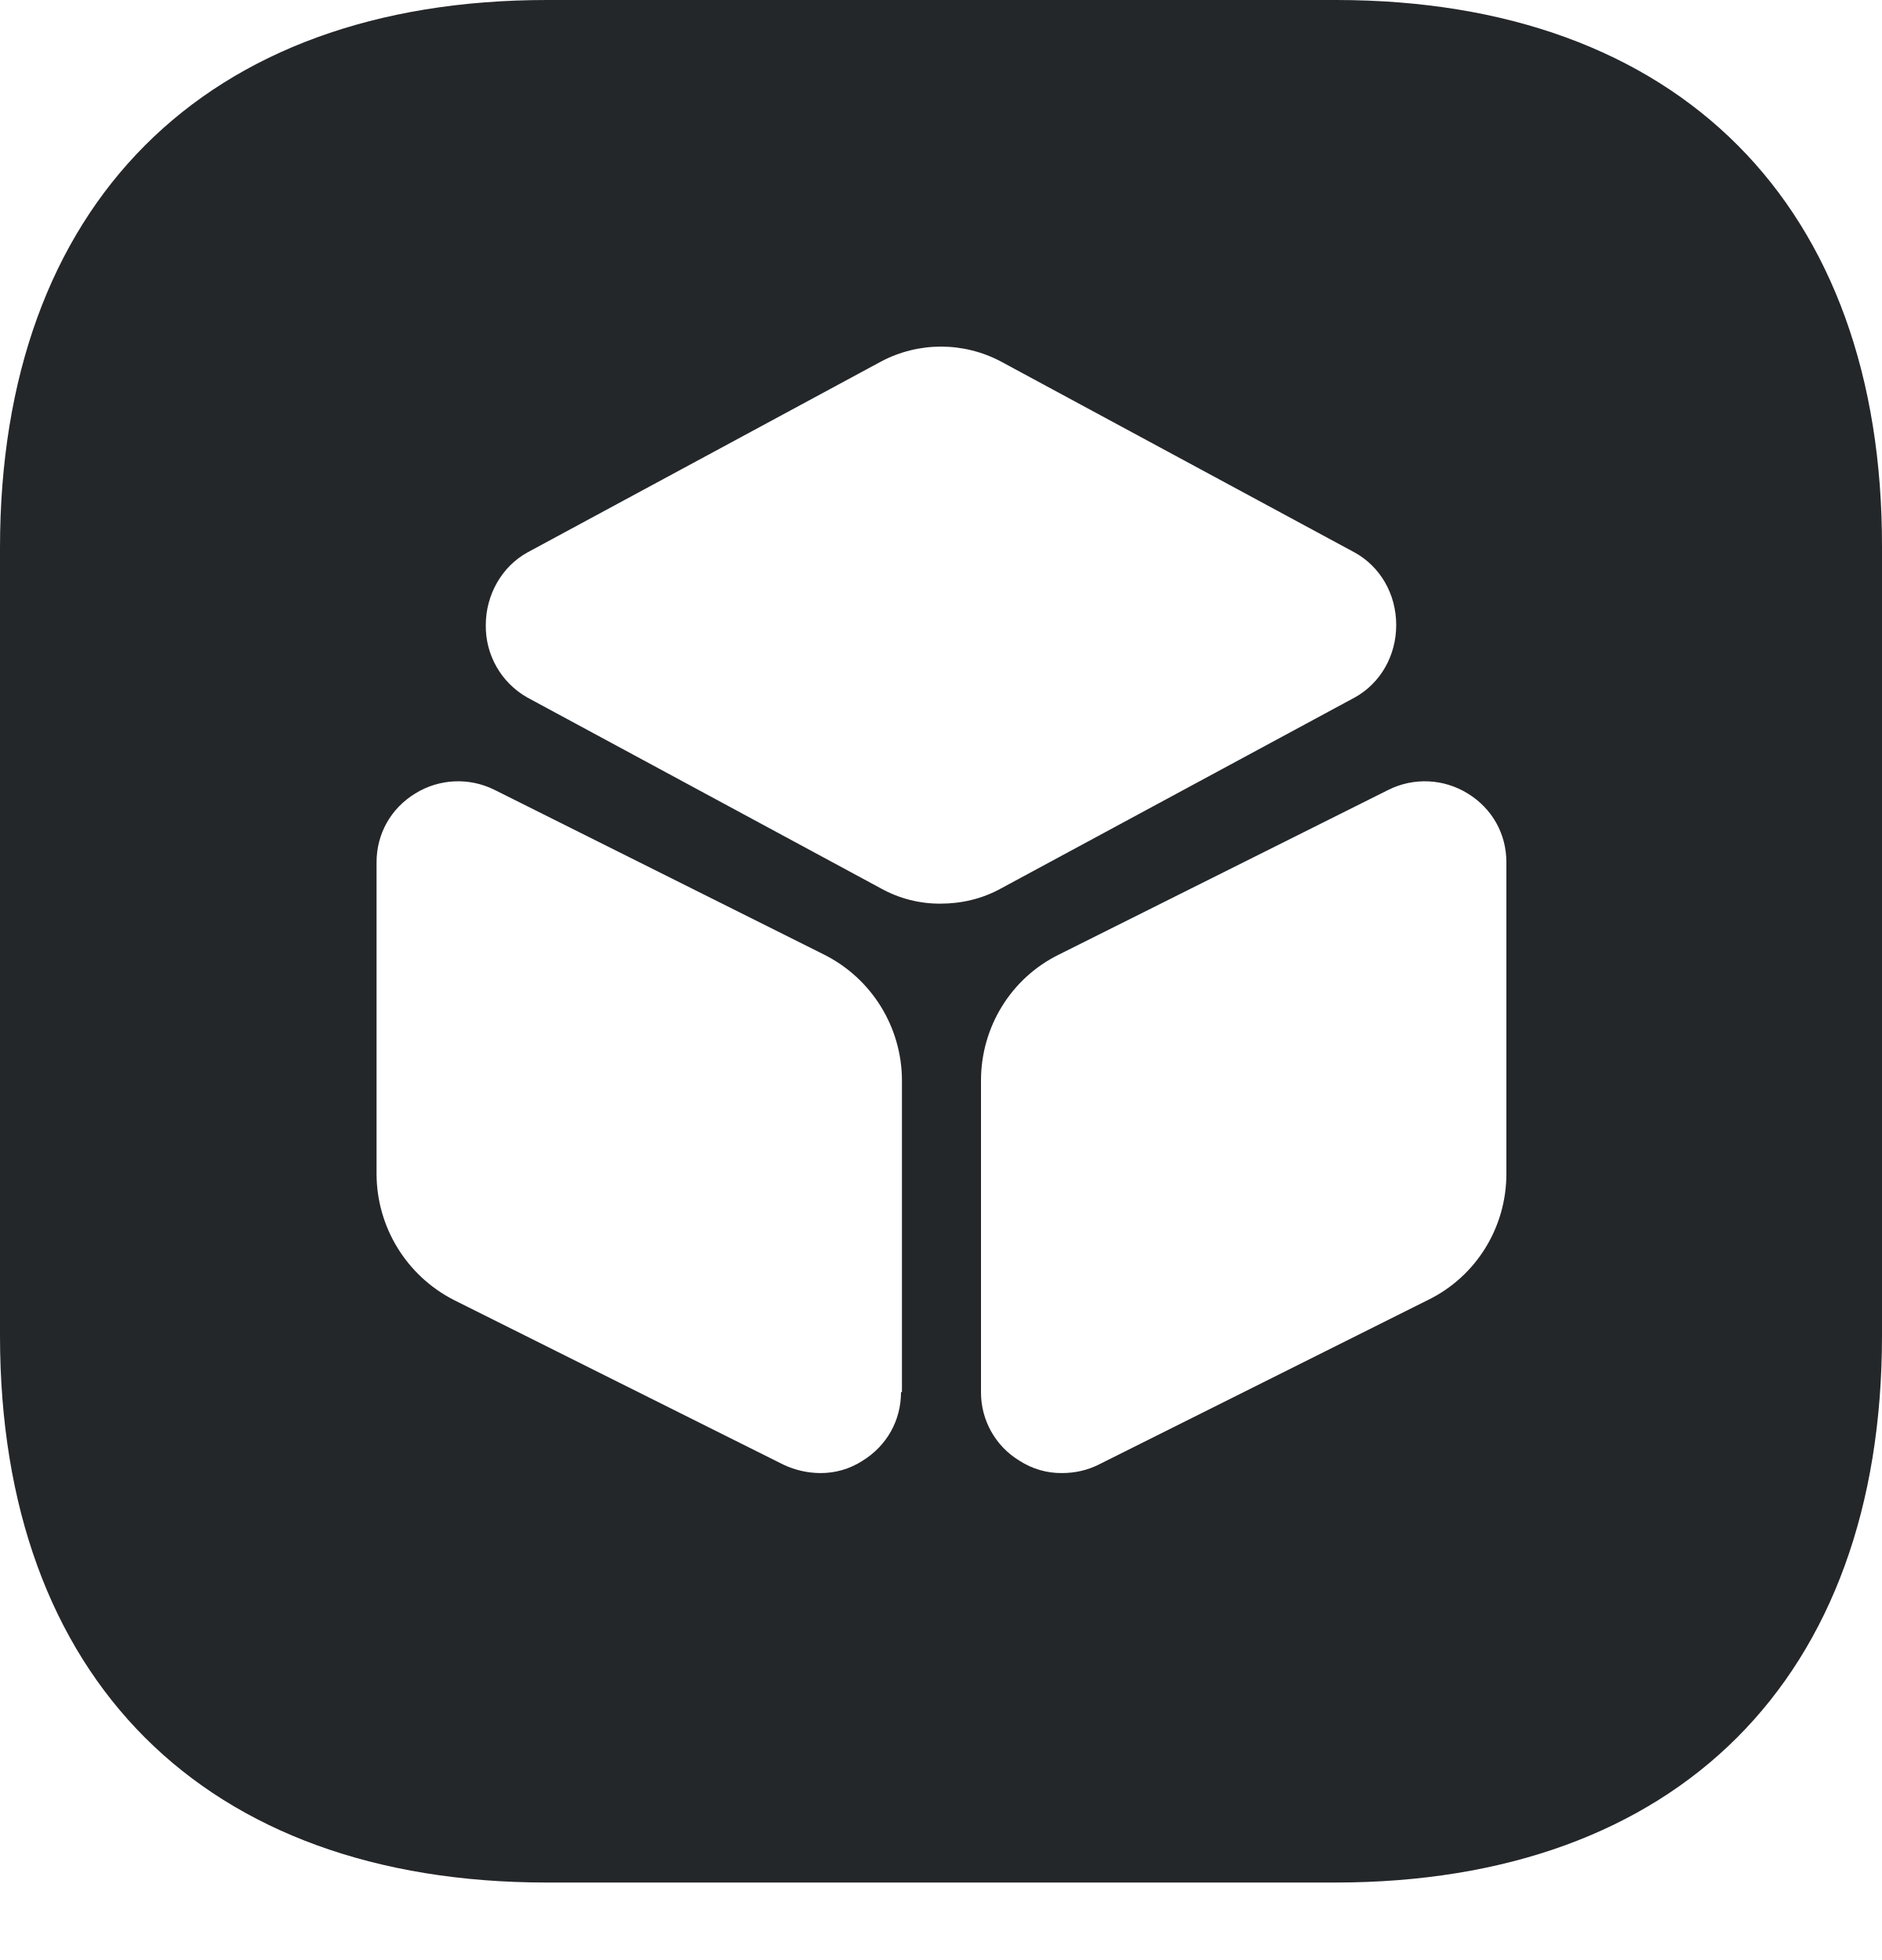
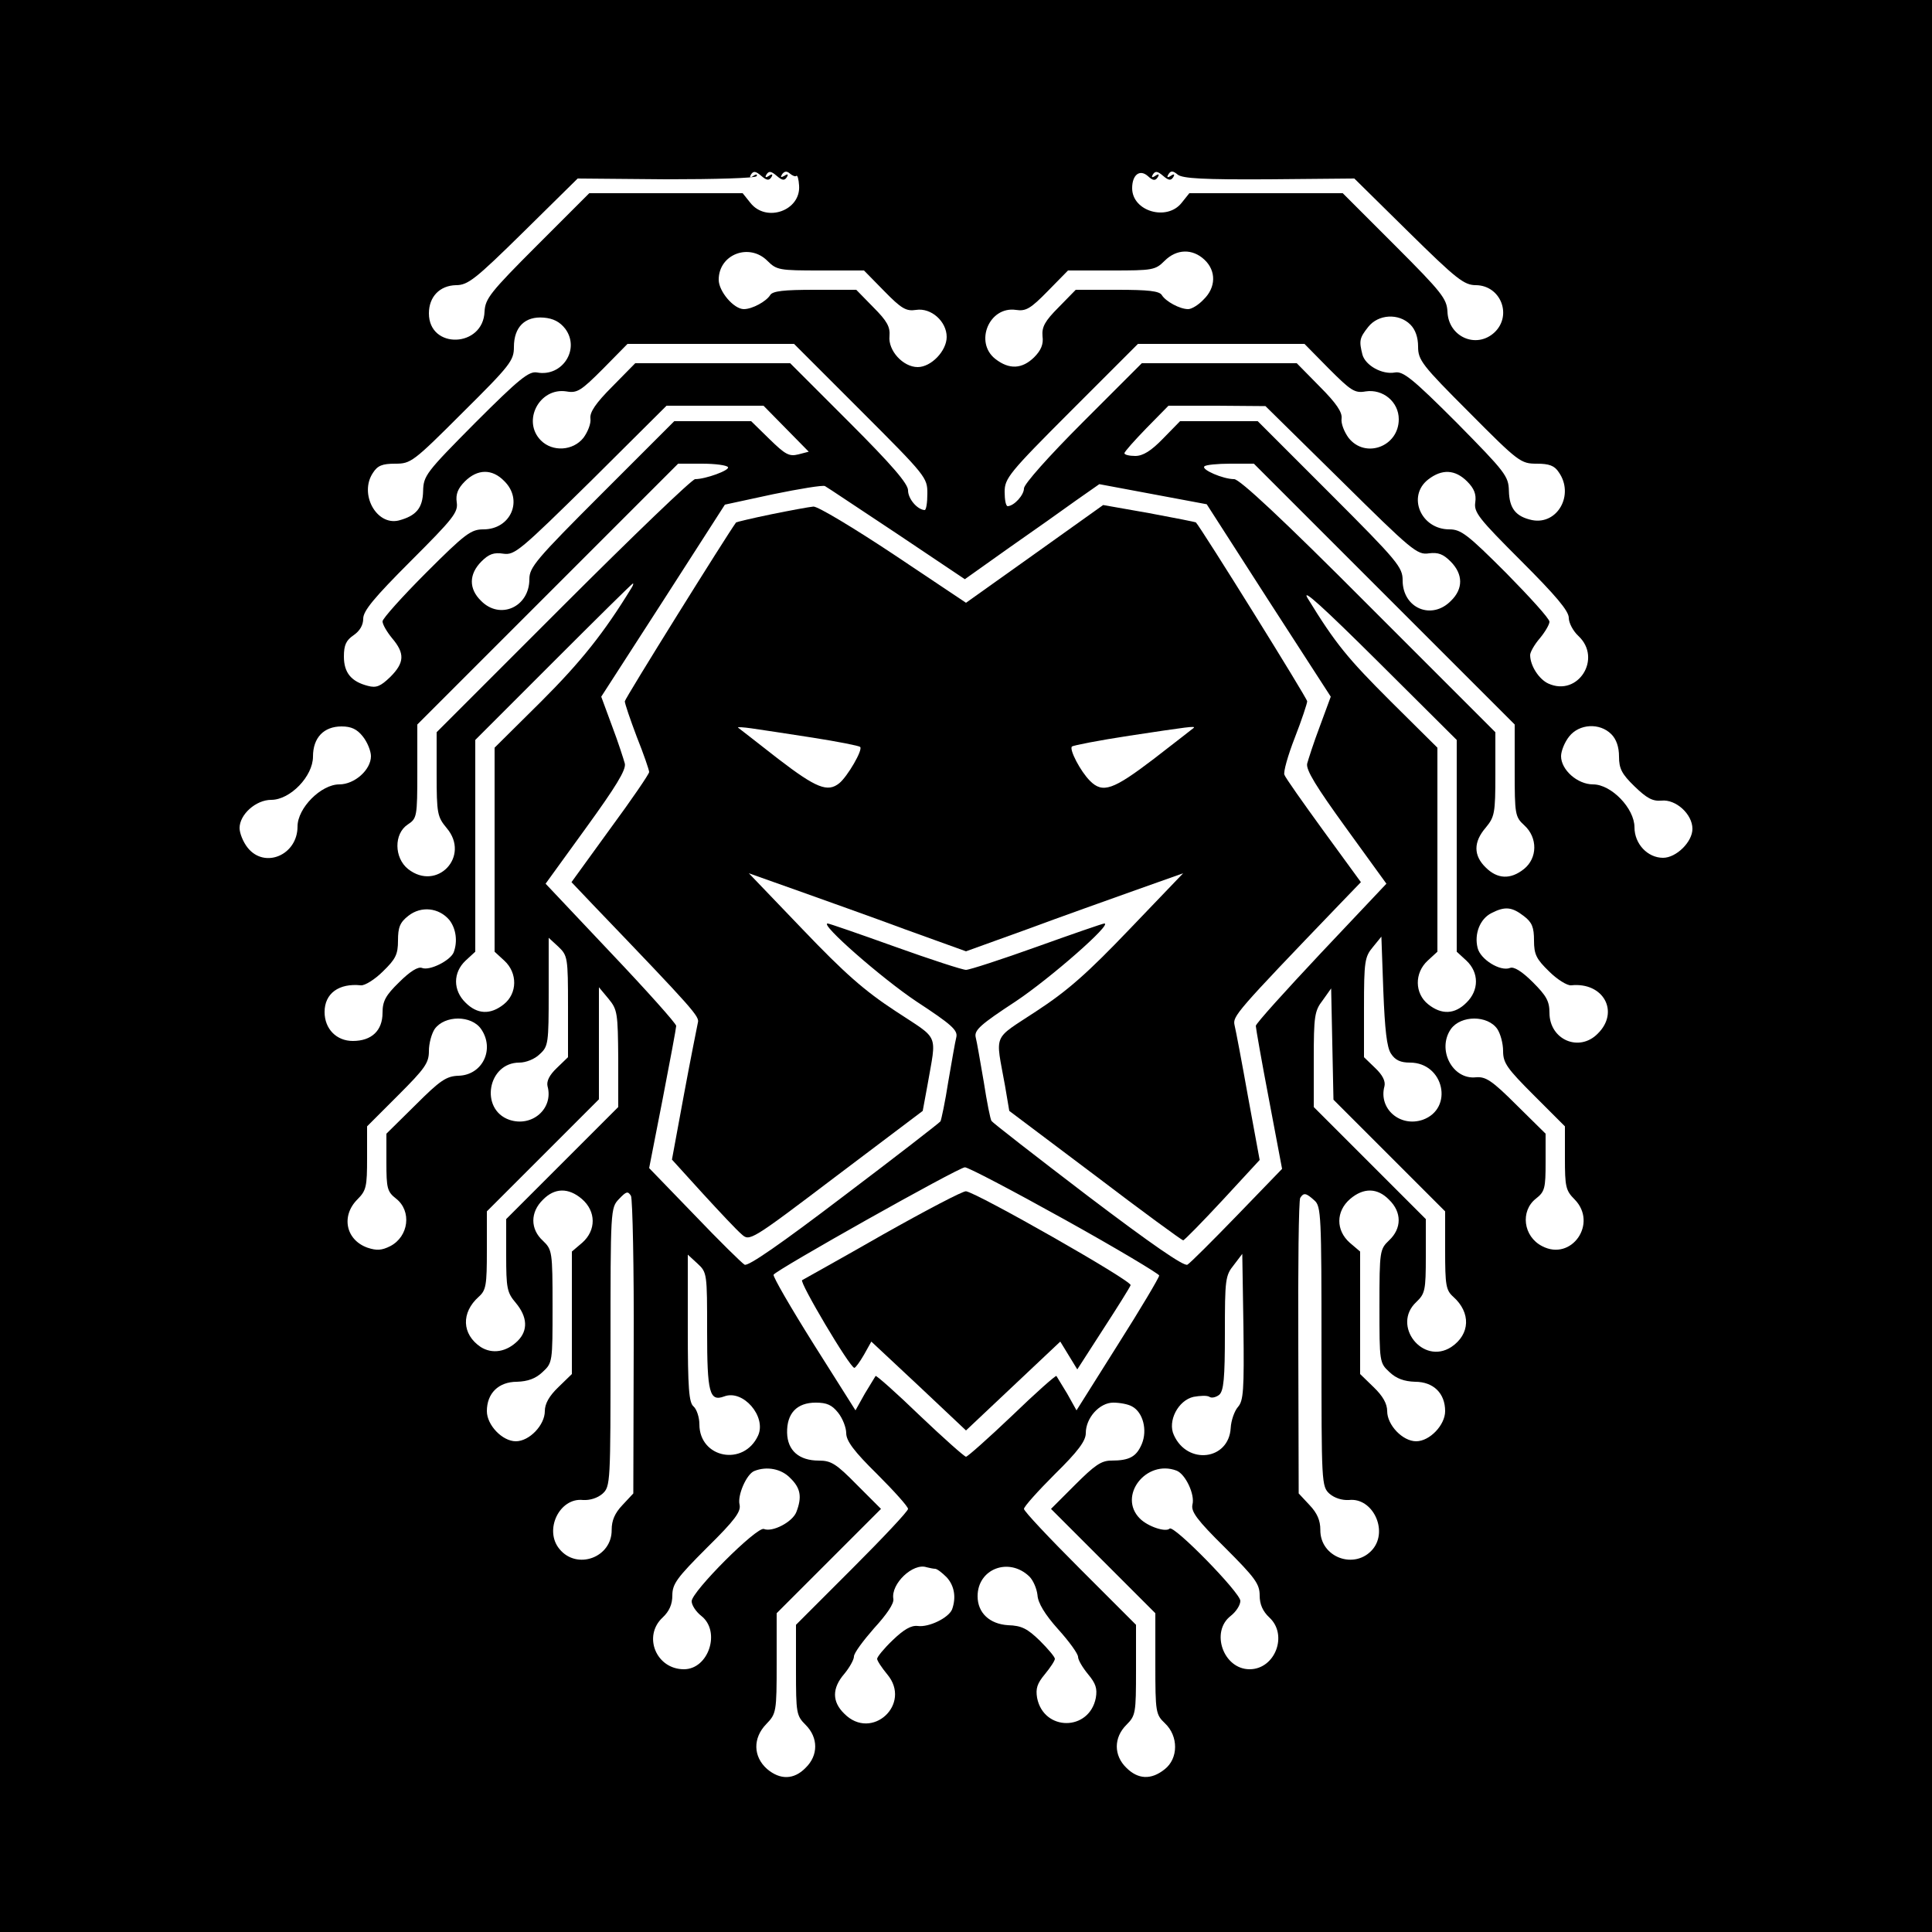
- <svg xmlns="http://www.w3.org/2000/svg" width="24" height="25" fill="none">
-   <path d="M17.037 0H6.975C2.605 0 0 2.617 0 6.987v10.05c0 4.37 2.605 6.975 6.975 6.975h10.05c4.37 0 6.975-2.605 6.975-6.976V6.988C24.012 2.617 21.407 0 17.037 0ZM11.49 17.757c0 .36-.18.684-.492.876a.975.975 0 0 1-.54.156 1.11 1.11 0 0 1-.469-.108l-4.202-2.1a1.811 1.811 0 0 1-.985-1.61v-3.973c0-.36.18-.685.493-.877a1.04 1.04 0 0 1 1.008-.048l4.202 2.101a1.8 1.8 0 0 1 .997 1.609v3.974h-.012Zm-.252-6.423L6.723 8.896a1.045 1.045 0 0 1-.528-.924c0-.384.204-.744.528-.924l4.515-2.438a1.631 1.631 0 0 1 1.524 0l4.515 2.438c.324.18.528.528.528.924s-.204.744-.528.924l-4.515 2.438c-.24.132-.504.192-.768.192a1.54 1.54 0 0 1-.756-.192Zm7.972 3.638c0 .684-.385 1.308-.997 1.608l-4.202 2.101c-.144.072-.3.108-.468.108a.975.975 0 0 1-.54-.156 1.017 1.017 0 0 1-.493-.876v-3.974c0-.684.384-1.309.997-1.609l4.202-2.101a1.04 1.04 0 0 1 1.008.048c.313.192.493.516.493.877v3.974Z" fill="#24272A" />
+ <svg xmlns="http://www.w3.org/2000/svg" version="1.0" width="500pt" height="500pt" viewBox="0 0 500 500" preserveAspectRatio="xMidYMid meet">
+   <g transform="translate(0,500) scale(0.1,-0.1)" fill="#000000" stroke="none">
+     <path d="M0 2500 l0 -2500 2500 0 2500 0 0 2500 0 2500 -2500 0 -2500 0 0 -2500z m1996 2041 c5 8 3 10 -6 4 -9 -6 -11 -4 -6 4 6 9 12 8 26 -4 14 -12 20 -13 26 -4 5 8 3 10 -6 4 -9 -5 -11 -4 -6 4 6 8 12 9 20 2 7 -6 15 -9 17 -6 3 2 6 -9 7 -25 5 -65 -85 -97 -126 -45 l-20 25 -199 0 -198 0 -135 -135 c-122 -122 -134 -138 -136 -171 -3 -94 -144 -99 -144 -5 0 43 28 72 70 73 31 0 50 15 175 138 l140 138 228 -2 c128 0 231 3 235 8 3 5 -1 6 -8 1 -9 -6 -11 -4 -6 4 6 9 12 8 26 -4 14 -12 20 -13 26 -4z m1000 0 c5 8 3 10 -6 4 -9 -6 -11 -4 -6 4 6 9 12 8 26 -4 14 -12 20 -13 26 -4 5 8 3 10 -6 4 -9 -6 -11 -4 -6 4 6 10 12 9 24 -1 13 -10 67 -13 237 -12 l220 2 140 -138 c125 -123 144 -138 175 -138 64 -1 94 -78 48 -122 -47 -44 -120 -12 -122 54 -2 33 -14 49 -136 171 l-135 135 -198 0 -199 0 -20 -25 c-38 -48 -128 -22 -128 38 0 35 20 50 41 31 13 -12 19 -12 25 -3z m-1010 -216 c24 -24 31 -25 137 -25 l113 0 52 -53 c45 -46 57 -53 83 -49 39 6 79 -30 79 -70 0 -36 -40 -78 -75 -78 -38 0 -77 43 -73 80 2 24 -6 39 -42 75 l-44 45 -108 0 c-79 0 -109 -3 -115 -14 -10 -16 -46 -36 -68 -36 -26 0 -65 46 -65 76 0 66 79 96 126 49z m1131 3 c31 -29 30 -72 -2 -103 -13 -14 -31 -25 -40 -25 -22 0 -58 20 -68 36 -6 11 -36 14 -115 14 l-108 0 -44 -45 c-36 -36 -44 -51 -42 -75 3 -21 -4 -37 -22 -55 -31 -30 -64 -32 -100 -4 -55 43 -16 137 53 127 26 -4 38 3 83 49 l52 53 113 0 c106 0 113 1 137 25 31 31 72 32 103 3z m-1654 -179 c39 -53 -8 -125 -73 -113 -21 4 -46 -16 -160 -130 -128 -129 -134 -137 -135 -177 -1 -44 -18 -64 -63 -76 -58 -14 -103 69 -67 123 12 19 24 24 58 24 40 0 46 4 174 132 124 123 133 135 133 170 0 52 29 80 77 76 25 -2 42 -11 56 -29z m2187 11 c13 -13 20 -33 20 -57 0 -35 10 -48 132 -170 128 -129 134 -133 175 -133 32 0 46 -5 57 -22 41 -58 -3 -137 -69 -124 -42 9 -59 30 -60 76 -1 38 -9 48 -135 176 -114 114 -139 134 -160 130 -33 -6 -76 18 -84 46 -9 36 -8 43 15 72 26 33 79 36 109 6z m-1423 -222 c170 -170 173 -174 173 -215 0 -24 -3 -43 -7 -43 -19 1 -43 29 -43 51 0 17 -41 65 -152 176 l-153 153 -200 0 -201 0 -59 -60 c-44 -44 -59 -67 -57 -83 2 -13 -7 -35 -18 -50 -27 -34 -80 -37 -110 -7 -50 50 -4 138 66 127 28 -5 38 2 95 59 l63 64 216 0 215 0 172 -172z m1212 108 c57 -57 67 -64 95 -59 45 7 86 -27 86 -72 0 -71 -87 -103 -130 -48 -11 15 -20 37 -18 50 2 16 -13 39 -57 83 l-59 60 -201 0 -200 0 -152 -152 c-90 -90 -153 -161 -153 -172 0 -17 -25 -45 -42 -46 -5 0 -8 17 -8 37 0 35 11 49 172 210 l173 173 215 0 216 0 63 -64z m-1405 -155 l59 -60 -27 -7 c-24 -6 -34 0 -75 40 l-47 46 -99 0 -100 0 -187 -187 c-171 -171 -188 -191 -188 -222 0 -72 -76 -106 -125 -56 -32 31 -32 69 1 102 19 19 32 24 57 20 29 -4 43 8 227 189 l195 194 125 0 126 0 58 -59z m1437 -135 c182 -180 197 -193 227 -188 24 3 37 -2 56 -21 33 -33 33 -71 1 -102 -50 -51 -125 -19 -125 53 0 34 -12 49 -187 224 l-188 188 -100 0 -101 0 -44 -45 c-31 -32 -52 -45 -72 -45 -15 0 -28 3 -28 7 0 4 26 33 57 65 l57 58 126 0 125 -1 196 -193z m-1587 35 c5 -8 -58 -31 -85 -31 -8 0 -161 -147 -341 -327 l-328 -328 0 -108 c0 -103 2 -111 26 -140 62 -73 -25 -165 -100 -106 -36 29 -37 91 -1 115 24 16 25 19 25 138 l0 121 337 337 338 338 62 0 c34 0 64 -4 67 -9z m1698 -328 l338 -338 0 -119 c0 -114 1 -120 25 -142 35 -32 34 -85 -1 -113 -35 -28 -69 -26 -99 4 -32 31 -32 66 0 103 23 28 25 37 25 138 l0 109 -327 327 c-226 227 -335 328 -349 328 -29 0 -86 25 -77 33 3 4 34 7 67 7 l61 0 337 -337z m-2277 292 c50 -49 17 -125 -54 -125 -32 0 -47 -11 -148 -112 -62 -62 -113 -119 -113 -126 0 -8 11 -27 25 -44 33 -39 32 -63 -5 -100 -25 -24 -36 -29 -58 -23 -43 11 -62 34 -62 76 0 30 6 42 25 55 16 11 25 26 25 43 0 20 28 54 123 149 110 110 123 126 119 152 -3 21 3 36 21 54 33 33 71 33 102 1z m2492 -1 c18 -18 24 -33 21 -54 -4 -26 9 -42 119 -152 89 -89 123 -129 123 -147 0 -13 11 -34 25 -47 62 -58 -1 -158 -78 -123 -24 11 -47 46 -47 74 0 7 11 27 25 43 14 17 25 36 25 43 0 8 -51 64 -112 126 -100 100 -117 113 -147 113 -74 0 -110 86 -55 129 36 28 70 26 101 -5z m-1476 -135 l176 -118 114 81 c63 44 141 99 174 123 l60 42 139 -26 139 -26 160 -249 161 -249 -28 -76 c-16 -42 -30 -86 -33 -97 -4 -16 24 -61 100 -166 l105 -145 -169 -179 c-92 -98 -169 -183 -169 -189 0 -5 15 -91 34 -190 l34 -180 -116 -120 c-64 -66 -122 -124 -129 -128 -9 -5 -93 53 -258 178 -135 103 -247 190 -249 194 -3 4 -12 49 -20 101 -9 52 -18 105 -21 116 -4 18 13 33 103 92 90 60 252 202 230 202 -4 0 -82 -27 -174 -60 -92 -33 -175 -60 -184 -60 -9 0 -92 27 -184 60 -92 33 -170 60 -174 60 -22 0 140 -142 230 -202 90 -59 107 -74 103 -92 -3 -11 -12 -64 -21 -116 -8 -52 -18 -98 -20 -102 -3 -4 -115 -91 -250 -193 -163 -124 -248 -183 -257 -178 -7 4 -66 62 -130 129 l-117 121 35 179 c19 98 35 184 35 189 0 6 -76 91 -169 189 l-169 179 105 145 c76 105 104 150 100 166 -3 11 -17 55 -33 97 l-28 76 160 248 160 249 125 27 c68 14 129 24 134 21 6 -3 89 -59 186 -123z m-687 -141 c-71 -116 -130 -190 -233 -293 l-121 -120 0 -264 0 -264 25 -23 c35 -32 34 -85 -1 -113 -35 -28 -69 -26 -99 4 -33 32 -33 78 0 109 l25 23 0 274 0 274 202 202 c112 112 204 203 206 203 2 0 0 -6 -4 -12z m2136 -667 l0 -274 25 -23 c33 -31 33 -77 0 -109 -30 -30 -64 -32 -99 -4 -35 28 -36 81 -1 113 l25 23 0 264 0 264 -121 120 c-111 111 -142 148 -215 267 -17 29 43 -26 180 -162 l206 -205 0 -274z m-2831 283 c12 -15 21 -38 21 -51 0 -35 -42 -73 -82 -73 -47 0 -108 -61 -108 -109 0 -74 -85 -110 -129 -55 -12 15 -21 38 -21 51 0 35 42 73 82 73 49 0 108 61 108 112 0 49 28 78 74 78 25 0 40 -7 55 -26z m3231 6 c13 -13 20 -33 20 -58 0 -31 7 -45 40 -77 32 -31 47 -39 70 -37 37 4 80 -35 80 -73 0 -34 -42 -75 -76 -75 -40 0 -74 36 -74 79 0 49 -60 111 -107 111 -41 0 -83 38 -83 73 0 13 9 36 21 51 26 33 79 36 109 6z m-3007 -481 c17 -22 22 -55 11 -84 -9 -21 -62 -48 -82 -40 -10 4 -31 -9 -59 -37 -35 -34 -43 -49 -43 -79 0 -46 -28 -73 -77 -73 -42 0 -73 31 -73 75 0 48 37 75 94 69 10 -1 36 15 57 36 33 32 39 44 39 80 0 34 5 47 27 64 33 26 79 21 106 -11z m2781 10 c21 -16 26 -29 26 -63 0 -36 6 -48 39 -80 21 -21 47 -37 57 -36 84 9 126 -69 69 -125 -48 -49 -125 -16 -125 54 0 30 -8 44 -43 79 -28 28 -49 41 -59 37 -25 -10 -77 22 -84 52 -9 36 6 75 36 90 35 18 53 16 84 -8z m-344 -356 c11 -17 25 -23 49 -23 88 0 114 -119 33 -148 -59 -20 -115 29 -99 87 3 13 -5 29 -24 47 l-29 28 0 129 c0 119 2 131 23 156 l22 27 5 -140 c4 -101 9 -147 20 -163z m-2130 122 l0 -131 -29 -28 c-19 -18 -27 -34 -24 -47 16 -58 -40 -107 -99 -87 -77 27 -56 148 26 148 17 0 40 9 53 22 22 20 23 28 23 161 l0 140 25 -23 c24 -23 25 -28 25 -155z m130 -135 l0 -125 -145 -145 -145 -145 0 -93 c0 -86 2 -97 25 -124 30 -36 32 -71 5 -98 -29 -29 -66 -35 -96 -16 -49 33 -51 89 -5 130 19 17 21 30 21 120 l0 101 145 145 145 145 0 145 0 145 25 -30 c23 -28 24 -37 25 -155z m1995 -250 l145 -145 0 -101 c0 -90 2 -103 21 -120 46 -41 44 -97 -5 -130 -74 -48 -155 56 -91 116 23 22 25 30 25 119 l0 96 -145 145 -145 145 0 123 c0 112 2 126 23 153 l22 31 3 -144 3 -144 144 -144z m-2350 327 c36 -52 4 -119 -58 -121 -32 -1 -48 -12 -112 -76 l-75 -74 0 -74 c0 -67 2 -76 25 -94 41 -32 33 -98 -15 -123 -22 -11 -35 -12 -59 -4 -56 20 -69 82 -26 125 23 23 25 33 25 107 l0 82 80 80 c70 70 80 84 80 115 0 20 7 45 15 57 26 36 95 36 120 0z m2630 0 c8 -12 15 -37 15 -57 0 -31 10 -45 80 -115 l80 -80 0 -82 c0 -74 2 -84 25 -107 61 -62 -8 -161 -84 -121 -49 25 -57 91 -16 123 23 18 25 27 25 94 l0 74 -75 74 c-64 64 -80 74 -105 72 -61 -7 -102 72 -65 125 26 36 95 36 120 0z m-1120 -493 c135 -75 245 -141 245 -145 0 -5 -48 -86 -107 -179 l-107 -170 -24 43 c-14 23 -27 44 -28 46 -2 2 -54 -44 -115 -103 -61 -58 -115 -106 -119 -106 -4 0 -58 48 -119 106 -61 59 -113 105 -115 103 -1 -2 -14 -23 -28 -46 l-24 -43 -108 171 c-59 94 -106 175 -104 180 4 11 477 277 495 278 7 1 123 -60 258 -135z m-1249 53 c37 -32 37 -81 1 -113 l-27 -23 0 -159 0 -158 -35 -34 c-24 -23 -35 -43 -35 -62 0 -36 -40 -78 -75 -78 -35 0 -75 42 -75 78 0 46 30 76 78 76 28 1 48 8 66 25 26 24 26 26 26 170 0 142 -1 147 -25 170 -33 30 -33 74 0 106 30 31 66 32 101 2z m134 -385 l-1 -377 -28 -30 c-20 -21 -28 -40 -28 -64 1 -72 -90 -105 -135 -50 -41 49 0 134 61 127 18 -1 37 5 50 16 21 19 21 27 21 379 0 358 0 361 22 384 19 20 23 21 31 8 4 -9 8 -185 7 -393z m1955 383 c33 -32 33 -74 0 -105 -24 -23 -25 -27 -25 -170 0 -145 0 -147 26 -171 18 -17 38 -24 66 -25 48 0 78 -30 78 -76 0 -36 -40 -78 -75 -78 -35 0 -75 42 -75 78 0 19 -11 39 -35 62 l-35 34 0 158 0 159 -27 23 c-36 32 -36 81 1 113 35 30 71 29 101 -2z m-193 -2 c17 -15 18 -40 18 -378 0 -354 0 -362 21 -381 13 -11 32 -17 50 -16 61 7 102 -78 62 -127 -46 -55 -137 -22 -136 50 0 24 -8 43 -28 64 l-28 30 -1 377 c-1 208 1 382 5 388 9 14 15 13 37 -7z m-1572 -339 c0 -158 6 -182 44 -168 49 19 110 -52 88 -101 -37 -81 -152 -59 -152 29 0 18 -7 39 -15 46 -12 10 -15 46 -15 203 l0 190 25 -23 c25 -23 25 -26 25 -176z m1374 -195 c-9 -10 -18 -35 -19 -55 -5 -83 -112 -96 -147 -18 -17 36 11 90 51 99 17 3 35 4 41 0 6 -4 17 -1 25 5 12 10 15 43 15 160 0 138 1 149 23 176 l22 29 3 -189 c2 -164 0 -191 -14 -207z m-1035 -15 c12 -15 21 -39 21 -53 0 -20 20 -47 80 -106 44 -44 80 -84 80 -90 0 -6 -65 -75 -145 -155 l-145 -145 0 -117 c0 -112 1 -118 25 -142 33 -33 33 -79 0 -111 -30 -31 -66 -32 -100 -3 -36 32 -37 80 -2 116 26 27 27 31 27 158 l0 129 135 135 135 135 -62 62 c-54 55 -67 63 -99 63 -51 0 -81 26 -82 72 -1 50 25 78 74 78 29 0 42 -6 58 -26z m761 16 c28 -15 40 -61 25 -97 -14 -33 -32 -43 -79 -43 -26 0 -43 -12 -94 -63 l-62 -62 135 -135 135 -135 0 -131 c0 -126 1 -131 25 -154 35 -33 35 -91 -1 -119 -35 -28 -69 -26 -99 4 -33 32 -33 78 0 111 24 24 25 30 25 142 l0 117 -145 145 c-80 80 -145 149 -145 155 0 6 36 46 80 90 60 59 80 86 80 106 0 40 36 79 71 79 17 0 39 -4 49 -10z m-885 -185 c27 -26 31 -49 16 -88 -10 -26 -62 -53 -84 -44 -18 7 -187 -162 -187 -187 0 -10 11 -27 25 -38 51 -40 19 -138 -45 -138 -72 0 -107 86 -55 134 17 16 25 34 25 57 0 30 12 46 90 124 72 71 88 93 84 111 -6 24 18 79 38 87 32 13 70 6 93 -18z m1000 19 c23 -9 48 -62 41 -88 -4 -18 12 -40 84 -111 78 -78 90 -94 90 -124 0 -23 8 -41 25 -57 49 -45 15 -134 -51 -134 -68 0 -102 97 -49 138 14 11 25 28 25 39 0 21 -172 197 -183 187 -10 -10 -56 5 -77 26 -58 58 16 154 95 124z m-625 -254 c5 0 18 -10 30 -22 20 -22 25 -52 14 -83 -9 -22 -60 -47 -89 -43 -17 2 -36 -9 -65 -37 -22 -21 -40 -43 -40 -48 0 -5 12 -23 26 -40 65 -77 -40 -174 -111 -102 -32 31 -32 66 0 103 14 17 25 37 25 45 0 9 24 41 52 73 33 36 52 64 50 76 -7 39 51 94 86 82 8 -2 18 -4 22 -4z m244 -20 c10 -10 19 -31 21 -48 1 -20 19 -50 53 -88 29 -32 52 -64 52 -72 0 -8 12 -28 26 -45 20 -24 24 -37 20 -61 -17 -87 -135 -87 -152 0 -4 24 0 37 20 61 14 17 26 35 26 40 0 5 -18 26 -39 47 -32 31 -47 39 -82 40 -48 3 -79 32 -79 75 0 71 81 102 134 51z" />
+     <path d="M1996 3669 c-49 -10 -90 -20 -91 -21 -23 -31 -288 -456 -288 -463 0 -6 14 -47 31 -92 18 -45 32 -86 32 -91 0 -5 -45 -71 -101 -147 l-100 -138 58 -61 c261 -272 274 -287 269 -303 -2 -10 -19 -94 -36 -186 l-31 -168 79 -87 c44 -48 89 -96 101 -106 21 -19 22 -19 245 150 l224 169 12 65 c24 139 33 117 -82 193 -81 53 -132 98 -241 212 l-139 145 124 -44 c67 -24 194 -69 280 -101 l158 -57 158 57 c86 32 213 77 280 101 l124 44 -139 -145 c-109 -114 -160 -159 -241 -212 -115 -76 -106 -54 -81 -193 l11 -65 222 -167 c122 -93 225 -168 228 -168 3 0 49 47 102 104 l96 104 -30 163 c-16 90 -32 174 -35 186 -5 23 2 32 273 314 l54 56 -97 133 c-53 73 -99 138 -101 145 -3 7 9 50 27 96 18 46 32 89 32 94 0 8 -272 445 -288 463 -1 1 -56 12 -121 24 l-119 21 -178 -127 -177 -126 -187 125 c-104 69 -197 125 -208 124 -11 -1 -60 -10 -109 -20z m107 -578 c64 -10 120 -21 123 -24 8 -7 -33 -77 -54 -94 -30 -24 -59 -13 -158 63 -54 42 -101 79 -104 81 -2 2 14 1 35 -2 22 -3 93 -14 158 -24z m986 25 c-2 -2 -49 -38 -103 -80 -105 -80 -132 -90 -165 -57 -25 25 -54 81 -47 89 4 3 70 16 149 28 152 23 173 26 166 20z" />
+     <path d="M2285 1805 c-110 -63 -204 -115 -209 -118 -9 -3 123 -226 135 -227 3 0 14 15 25 34 l19 34 123 -115 122 -115 122 115 122 115 22 -36 22 -36 67 104 c37 57 69 108 71 114 4 11 -397 239 -426 243 -8 1 -105 -50 -215 -112z" />
+   </g>
</svg>
